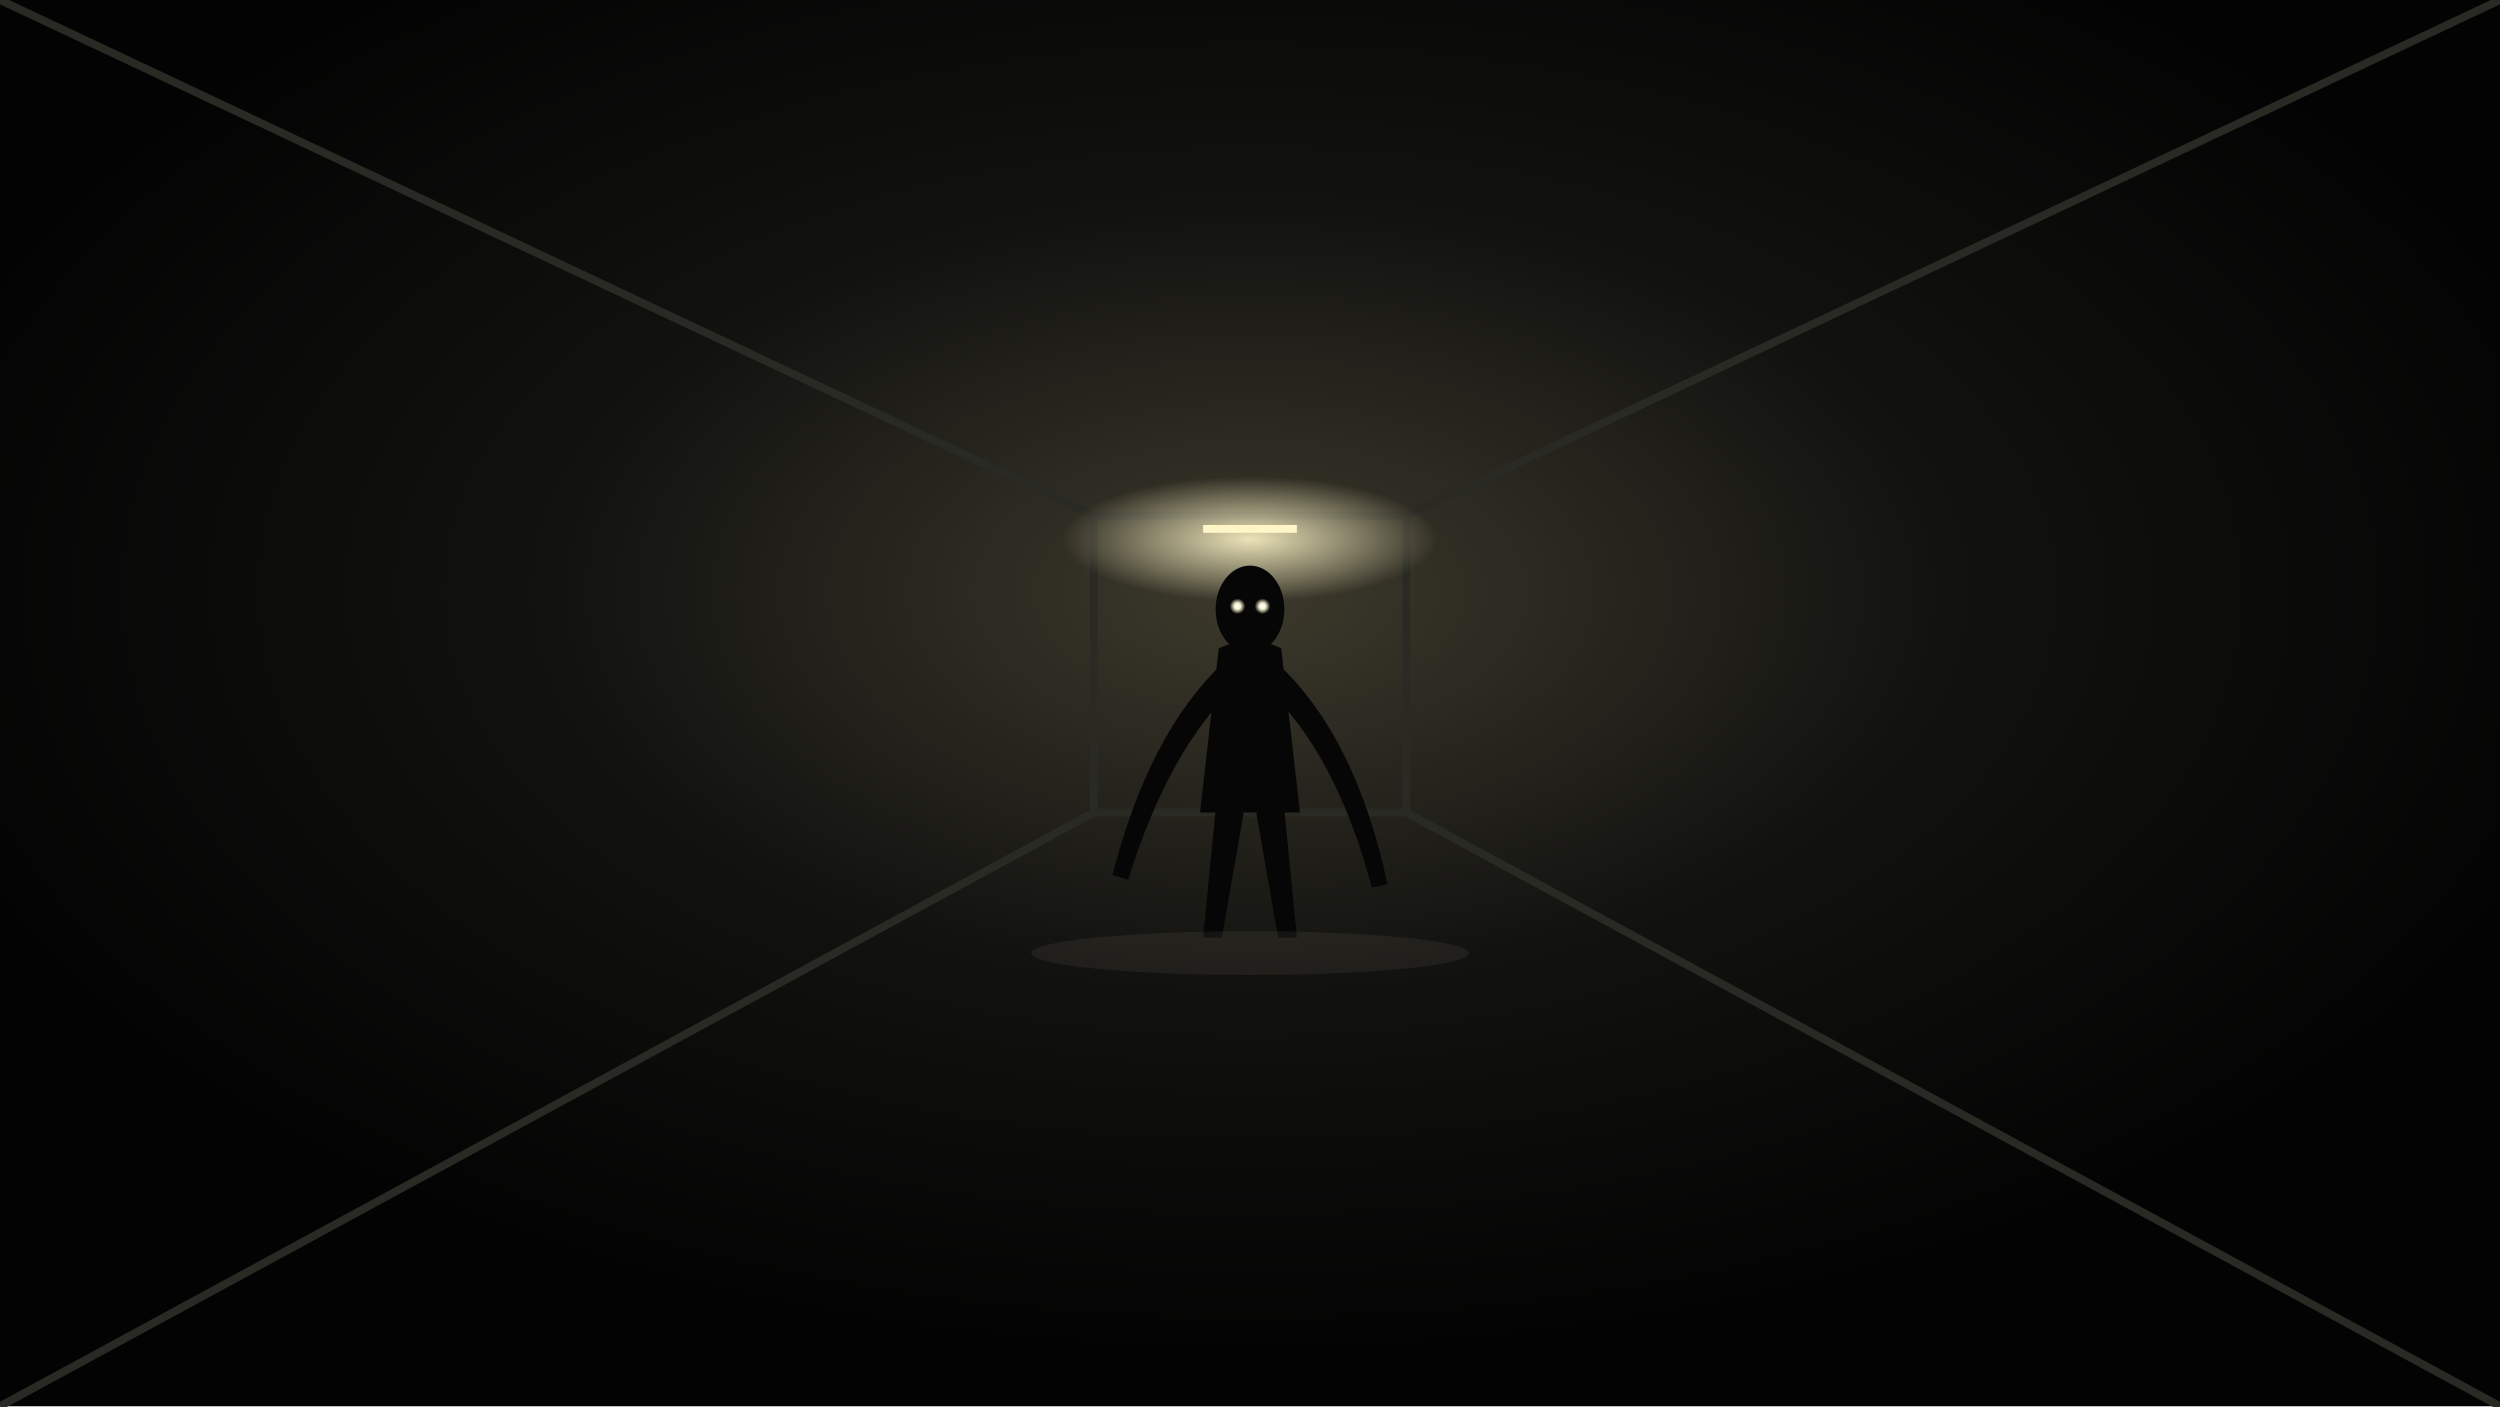
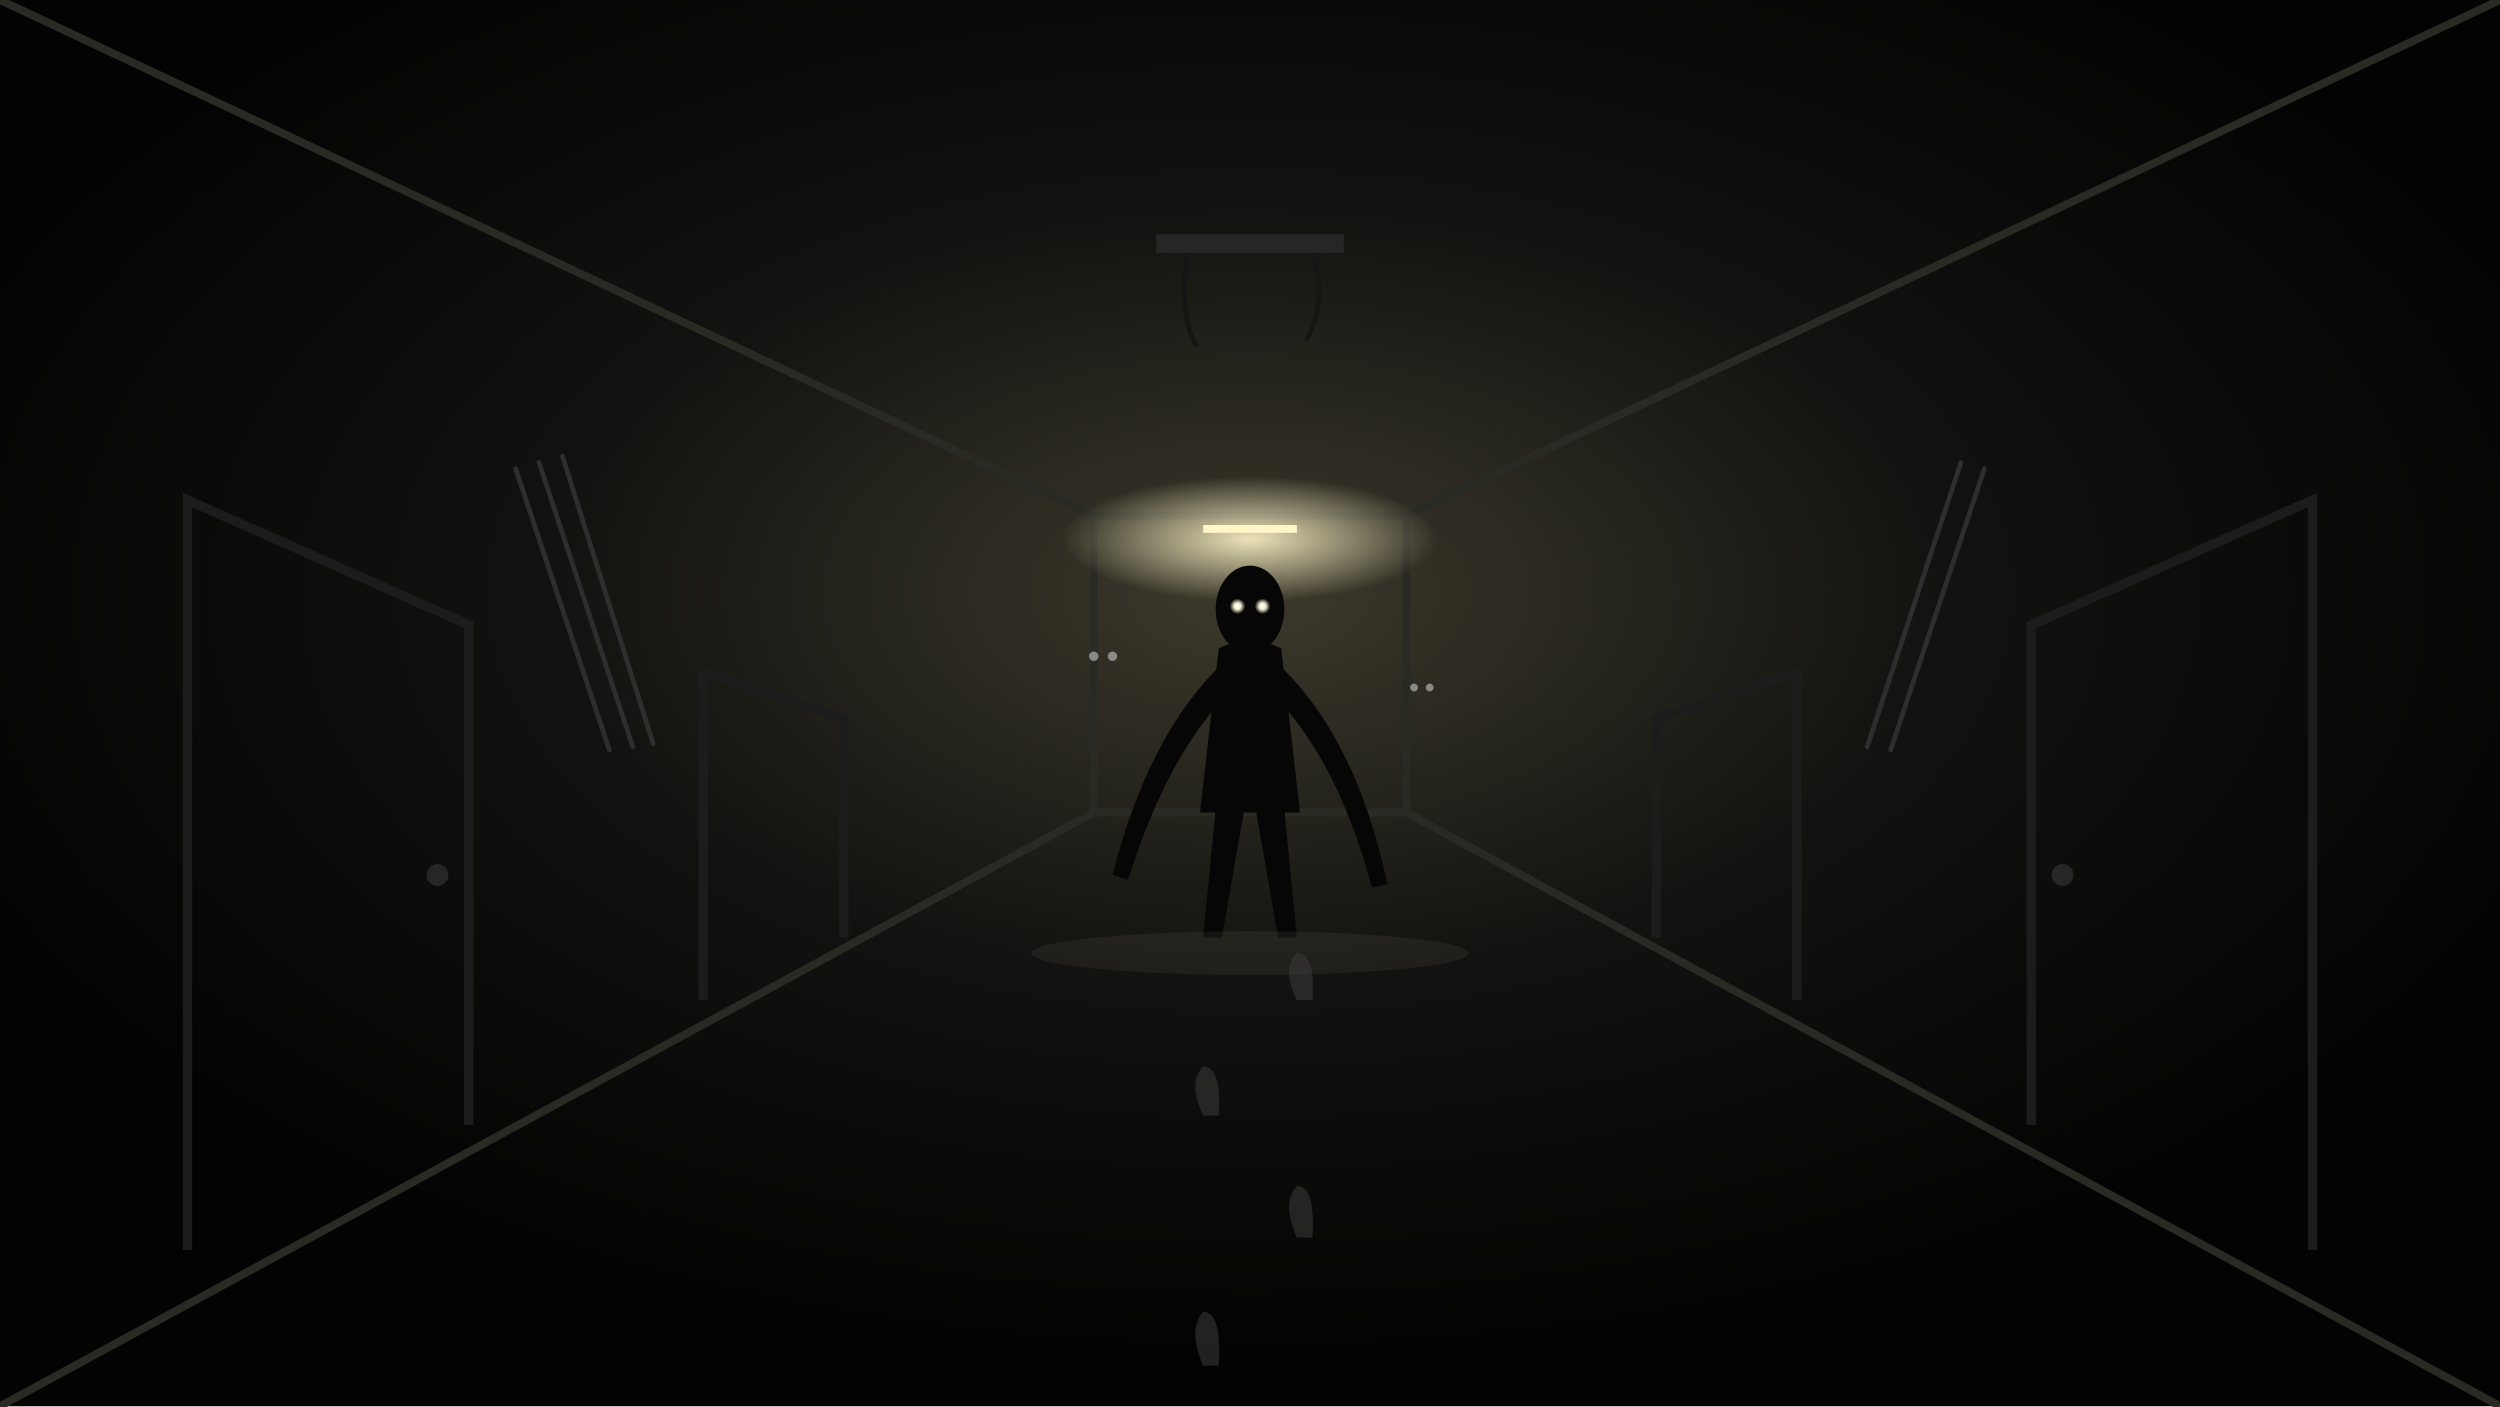
<svg xmlns="http://www.w3.org/2000/svg" viewBox="0 0 1600 900">
  <defs>
    <radialGradient id="far" cx=".5" cy=".42" r=".55">
      <stop offset="0" stop-color="#3d3a2c" />
      <stop offset=".5" stop-color="#121210" />
      <stop offset="1" stop-color="#030303" />
    </radialGradient>
    <radialGradient id="bulb">
      <stop offset="0" stop-color="#fff6c8" stop-opacity=".9" />
      <stop offset="1" stop-color="#fff6c8" stop-opacity="0" />
    </radialGradient>
    <radialGradient id="eye">
      <stop offset="0" stop-color="#ffffff" />
      <stop offset=".4" stop-color="#f2f0d0" />
      <stop offset="1" stop-color="#f2f0d0" stop-opacity="0" />
    </radialGradient>
+     <radialGradient id="d2lamp">
+       <stop offset="0" stop-color="#fff6c8" stop-opacity=".55" />
+       <stop offset="1" stop-color="#fff6c8" stop-opacity="0" />
+     </radialGradient>
+     <radialGradient id="d2ball" cx=".35" cy=".3" r=".8">
+       <stop offset="0" stop-color="#ffffff" />
+       <stop offset=".5" stop-color="#cbd5e1" />
+       <stop offset="1" stop-color="#64748b" />
+     </radialGradient>
+     <filter id="d2glow" x="-50%" y="-50%" width="200%" height="200%">
+       <feGaussianBlur stdDeviation="5" result="b" />
+       <feMerge>
+         <feMergeNode in="b" />
+         <feMergeNode in="SourceGraphic" />
+       </feMerge>
+     </filter>
  </defs>
  <rect width="1600" height="900" fill="url(#far)" />
  <g stroke="#2a2a24" stroke-width="5" fill="none">
    <path d="M0 0 L700 330 L900 330 L1600 0" />
    <path d="M0 900 L700 520 L900 520 L1600 900" />
    <path d="M700 330 L700 520 M900 330 L900 520" />
  </g>
  <rect x="770" y="336" width="60" height="5" fill="#fff6c8" />
  <ellipse cx="800" cy="345" rx="120" ry="40" fill="url(#bulb)" />
  <g fill="#060606">
    <ellipse cx="800" cy="390" rx="22" ry="28" />
    <path d="M780 415 Q800 405 820 415 L832 520 L768 520 Z" />
    <path d="M782 425 Q735 470 712 560 L722 563 Q748 480 790 440 Z" />
    <path d="M818 425 Q868 472 888 566 L878 568 Q855 482 810 440 Z" />
    <path d="M778 518 L770 600 L782 600 L796 520 Z M822 518 L830 600 L818 600 L804 520 Z" />
  </g>
  <circle cx="792" cy="388" r="5" fill="url(#eye)" />
  <circle cx="808" cy="388" r="5" fill="url(#eye)" />
  <ellipse cx="800" cy="610" rx="140" ry="14" fill="#fff6c8" opacity=".06" />
+   <g fill="none" stroke="#1c1c1c" stroke-width="6">
+     <path d="M120 800 V320 L300 400 V720" />
+     <path d="M1480 800 V320 L1300 400 V720" />
+     <path d="M450 640 V430 L540 460 V600" />
+     <path d="M1150 640 V430 L1060 460 V600" />
+   </g>
+   <g fill="#262626">
+     <circle cx="280" cy="560" r="7" />
+     <circle cx="1320" cy="560" r="7" />
+   </g>
+   <rect x="740" y="150" width="120" height="12" fill="#262626" />
+   <path d="M760 162 q-6 40 6 60 M840 162 q10 30 -4 56" stroke="#151515" stroke-width="3" fill="none" />
+   <g stroke="#2e2e2e" stroke-width="3" stroke-linecap="round">
+     <path d="M330 300 l60 180 M345 296 l60 182 M360 292 l58 184" />
+     <path d="M1270 300 l-60 180 M1255 296 l-60 182" />
+   </g>
+   <g fill="#e5e7eb" opacity=".5">
+     <circle cx="700" cy="420" r="3" />
+     <circle cx="712" cy="420" r="3" />
+     <circle cx="905" cy="440" r="2.5" />
+     <circle cx="915" cy="440" r="2.5" />
+   </g>
+   <g fill="#3a3a3a" opacity=".55">
+     <path d="M830 640 q-10 -20 0 -30 q12 0 10 30 z" transform="scale(1 1.00)" />
+     <path d="M770 680 q-10 -20 0 -30 q12 0 10 30 z" transform="scale(1 1.05)" />
+     <path d="M830 720 q-10 -20 0 -30 q12 0 10 30 z" transform="scale(1 1.10)" />
+     <path d="M770 760 q-10 -20 0 -30 q12 0 10 30 z" transform="scale(1 1.15)" />
+     <path d="M830 800 q-10 -20 0 -30 q12 0 10 30 z" transform="scale(1 1.20)" />
+     <path d="M770 840 q-10 -20 0 -30 q12 0 10 30 z" transform="scale(1 1.25)" />
+   </g>
</svg>
